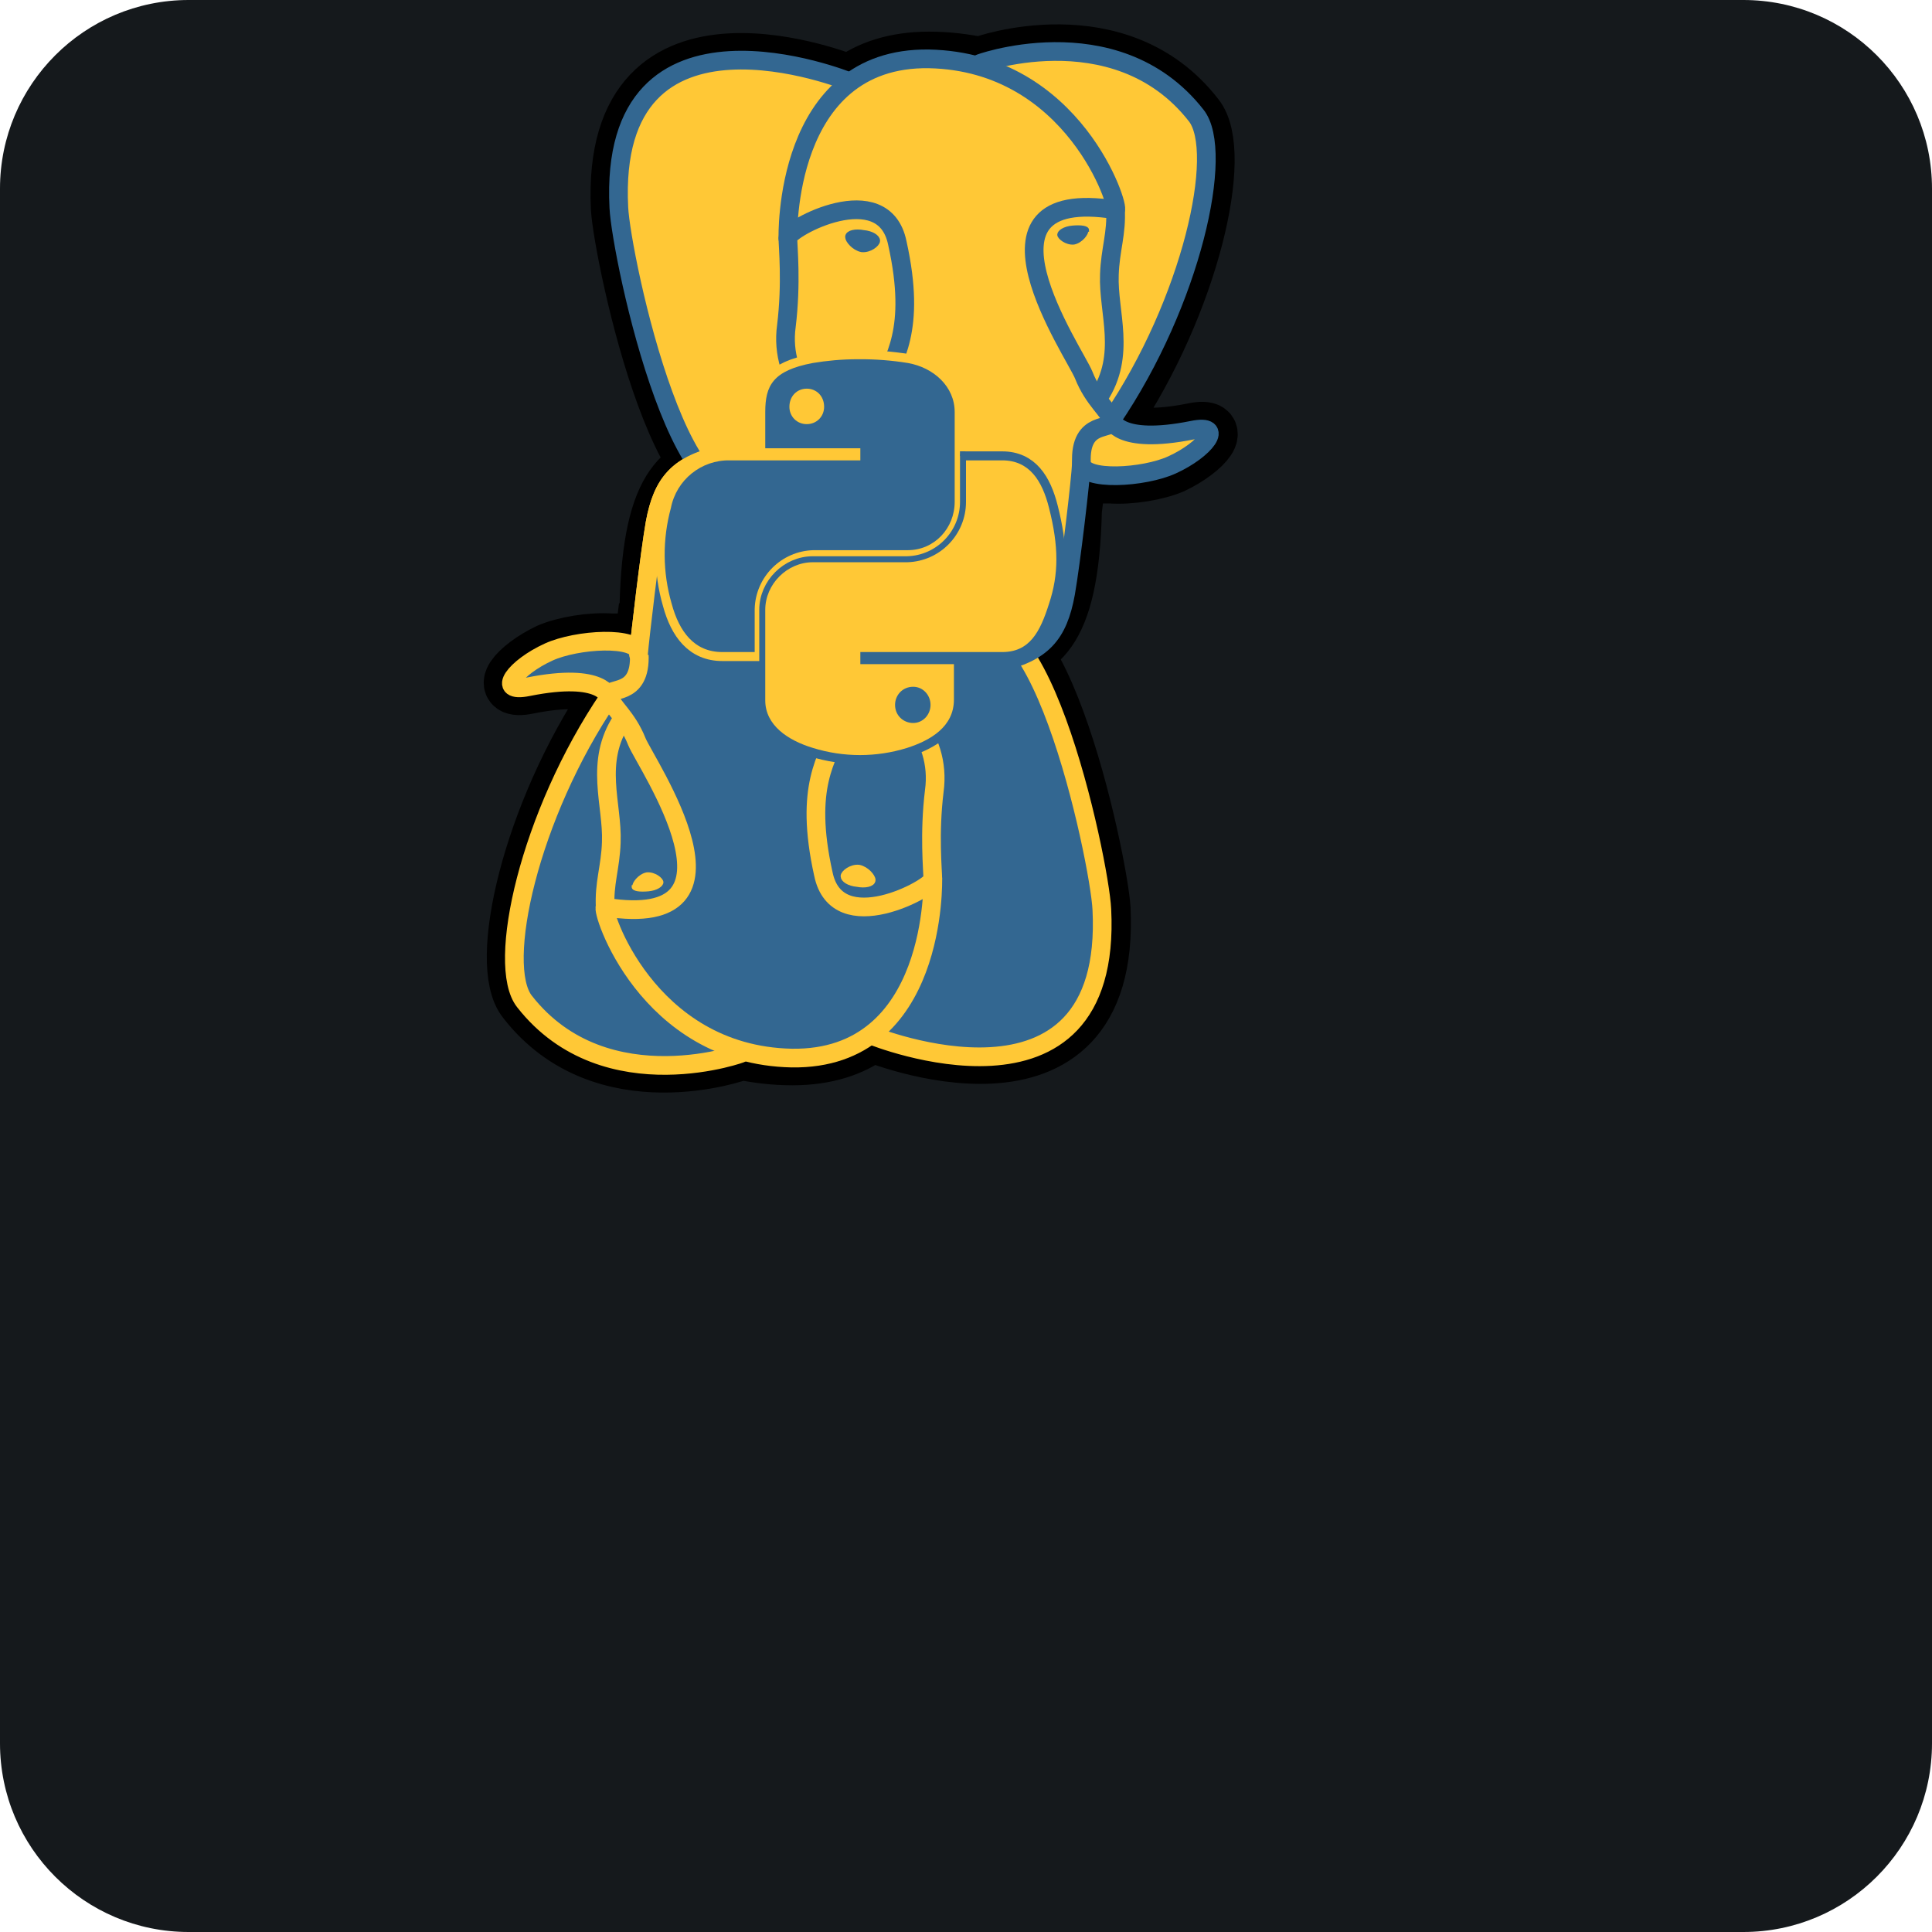
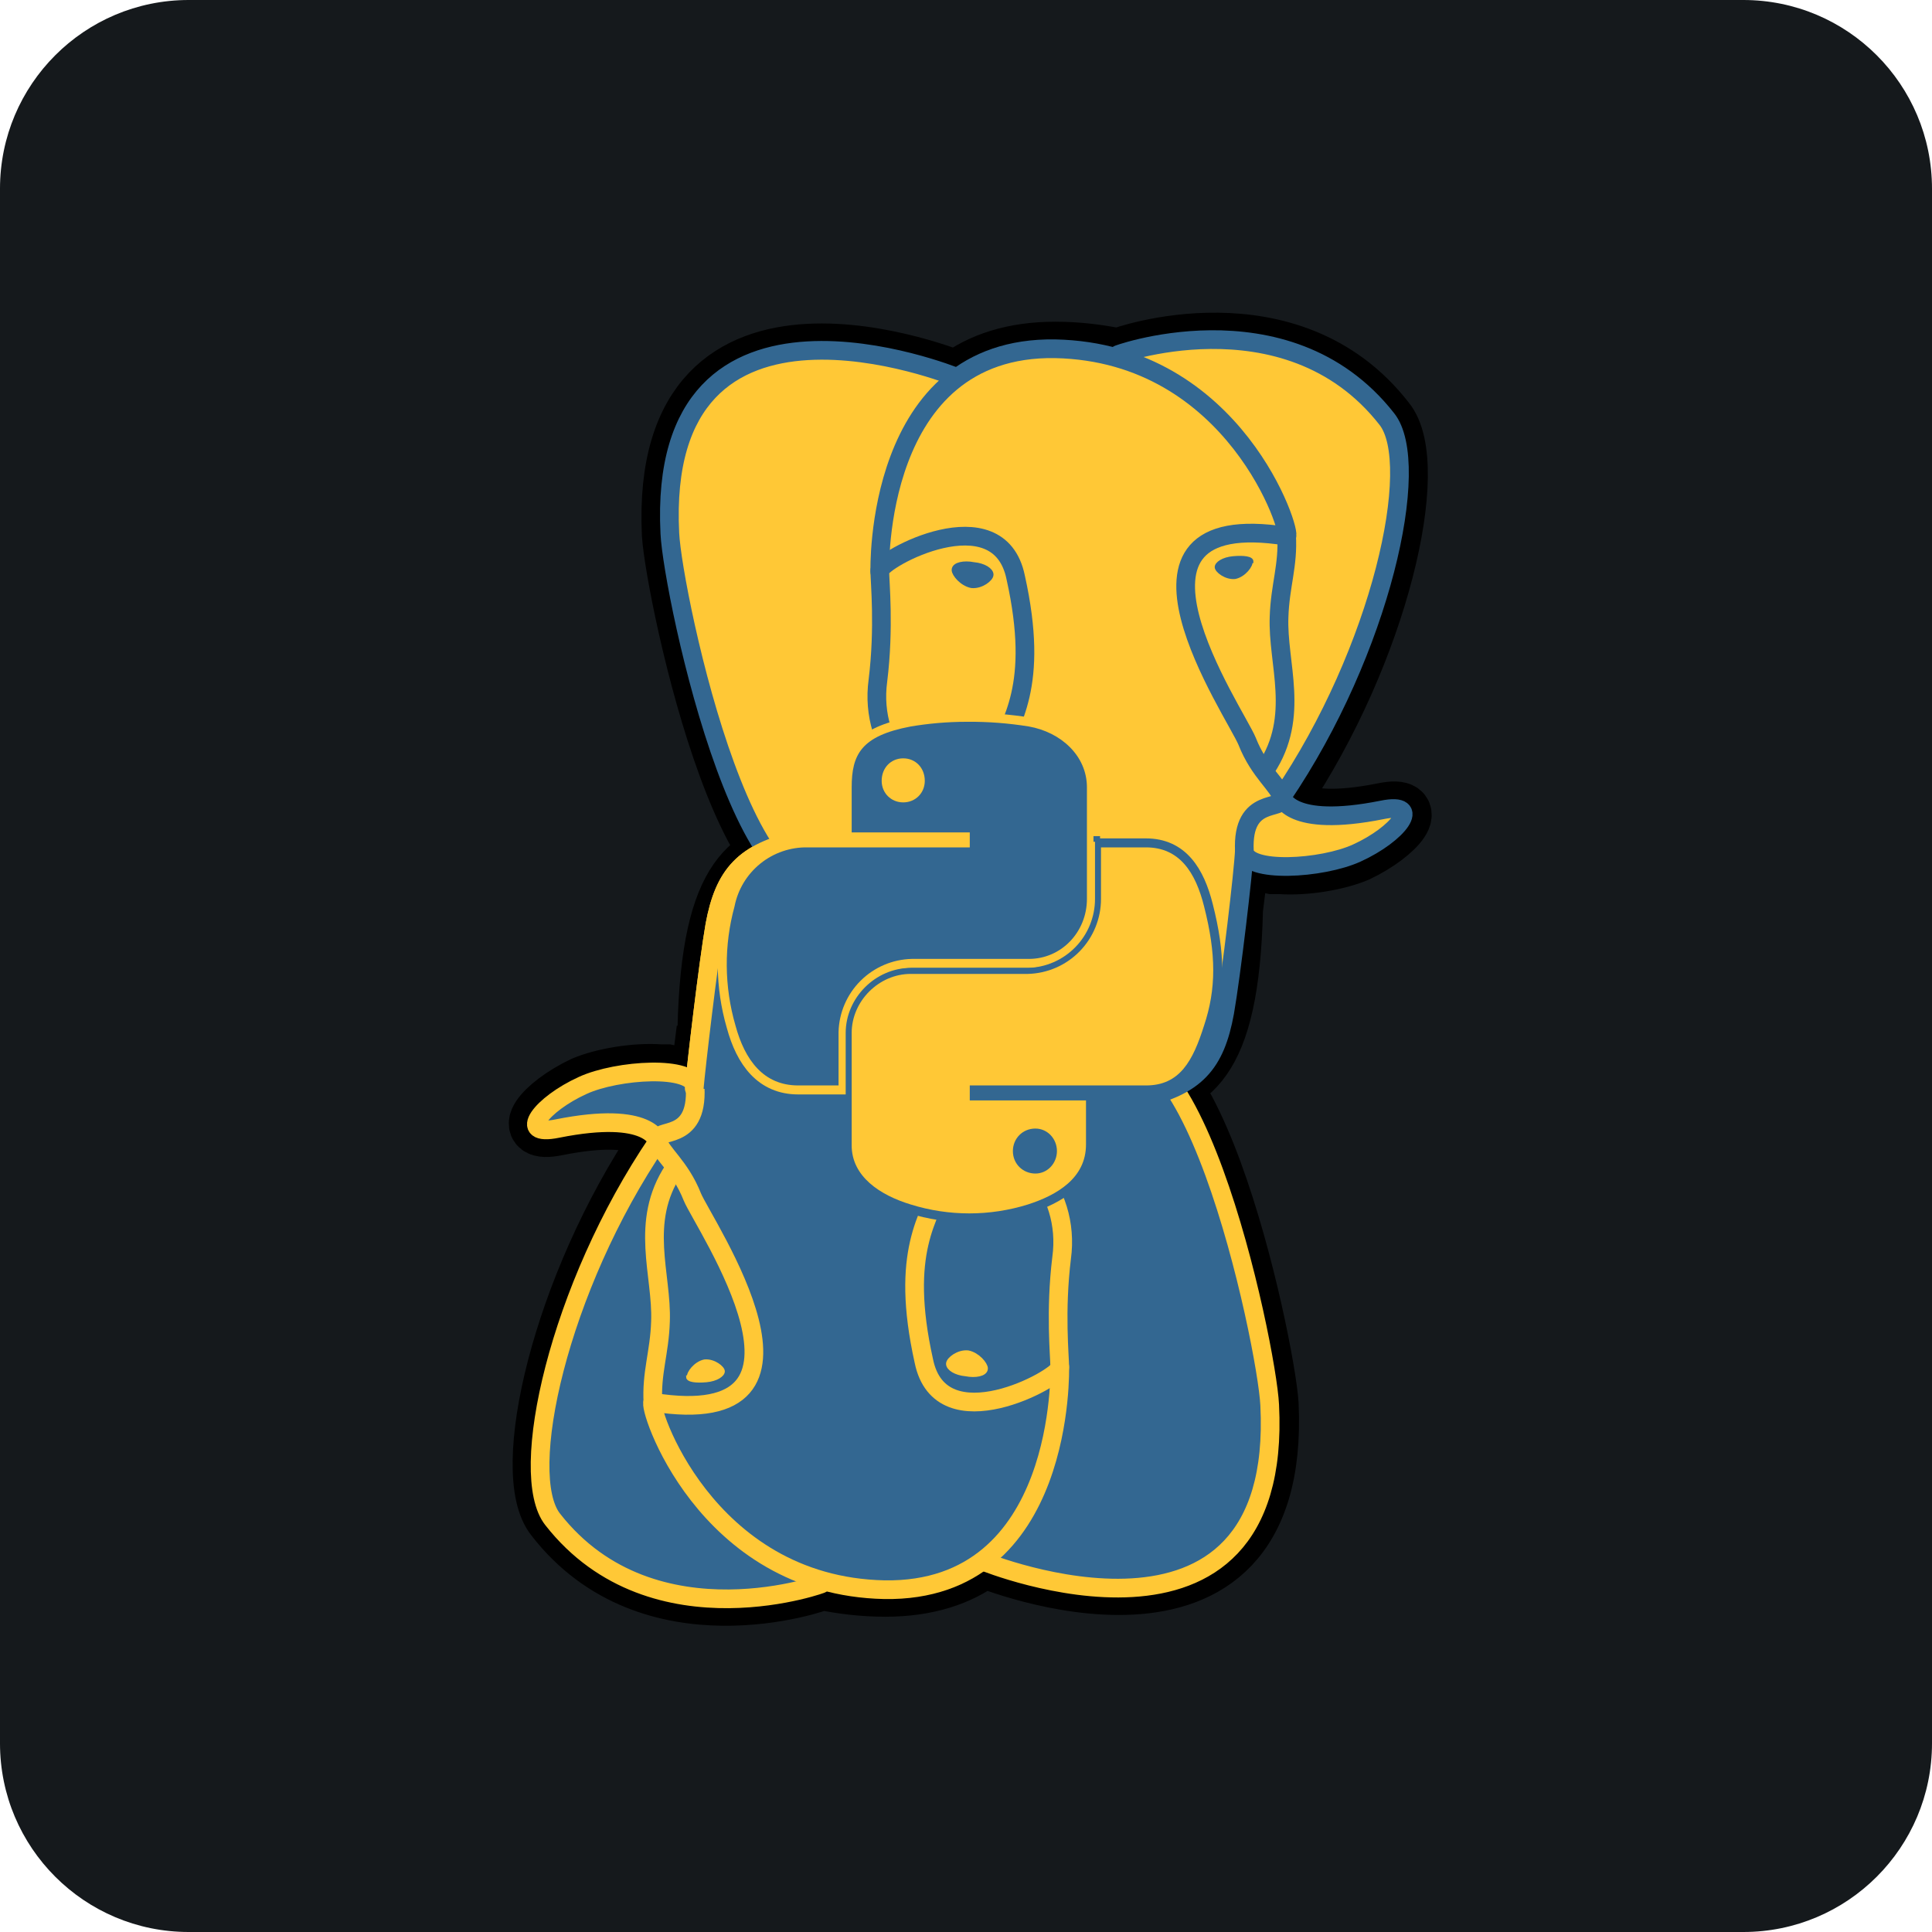
- <svg xmlns="http://www.w3.org/2000/svg" width="256" height="256" viewBox="0 0 256 256" fill="none">
+ <svg xmlns="http://www.w3.org/2000/svg" width="256" height="256" viewBox="0 0 256 256" fill="none" id="psycopg">
+   <style>
+ #psycopg {
+     rect {fill: #15191C}
+ 
+     @media (prefers-color-scheme: light) {
+         rect {fill: #F4F2ED}
+     }
+ }
+ </style>
  <rect width="256" height="256" rx="25" fill="#15191C" />
-   <path fill="#ffc836" stroke="#000" stroke-width="7.415" d="M142.3 67.6c.6-4.7.4-5.4 4-4.6h.8c2.7.2 6.2-.4 8.3-1.3 4.4-2.1 7-5.5 2.7-4.6-10 2-10.7-1.4-10.7-1.4 10.5-15.6 15-35.5 11.1-40.3-10.3-13.3-28.3-7-28.6-6.8h-.1c-2-.4-4.2-.7-6.7-.7-4.5 0-8 1.2-10.5 3.1 0 0-32-13.2-30.6 16.6.4 6.4 9.1 48 19.6 35.4 3.8-4.6 7.5-8.4 7.5-8.4 1.8 1.2 4 1.8 6.3 1.6l.2-.2a7 7 0 000 1.8c-2.6 3-1.8 3.5-7.2 4.7-5.4 1-2.2 3-.2 3.6 2.6.6 8.4 1.5 12.4-4l-.2.6c1.1.9 1 6.1 1.2 9.8.1 3.8.4 7.3 1.1 9.3.8 2 1.7 7.4 8.8 5.9 5.9-1.3 10.4-3.1 10.8-20.1" />
-   <path fill="#ff0" d="M105.4 54.2a2.4 2.4 0 114.8 0c0 1.3-1.1 2.4-2.4 2.4-1.3 0-2.4-1-2.4-2.4z" />
-   <g fill="#336791">
-     <path stroke="#000" stroke-width="7.415" d="M85.7 80.4c-.6 4.7-.4 5.4-4 4.6H81c-2.7-.2-6.2.4-8.3 1.3-4.4 2.1-7 5.5-2.7 4.6 10-2 10.7 1.4 10.7 1.4-10.5 15.6-15 35.5-11.1 40.3 10.3 13.3 28.3 7 28.6 6.8h.1c2 .4 4.2.7 6.7.7 4.5 0 8-1.2 10.5-3.1 0 0 32 13.2 30.6-16.6-.4-6.4-9.1-48-19.6-35.4-3.8 4.6-7.5 8.4-7.5 8.4a9.7 9.7 0 00-6.3-1.6l-.2.2a7 7 0 000-1.8c2.6-3 1.8-3.5 7.2-4.7 5.4-1 2.2-3 .2-3.6-2.6-.6-8.4-1.5-12.4 4l.2-.6c-1.1-.9-1-6.1-1.2-9.8-.1-3.8-.4-7.3-1.1-9.3-.8-2-1.7-7.4-8.8-5.9-5.9 1.3-10.4 3.1-10.8 20.1" />
-     <path d="M70 91c10-2.1 10.6 1.3 10.6 1.3-10.5 15.6-15 35.5-11.1 40.3 10.3 13.3 28.3 7 28.6 6.8h.1c2 .4 4.2.7 6.7.7 4.5 0 8-1.2 10.5-3.1 0 0 32 13.2 30.6-16.6-.4-6.4-9.1-48-19.6-35.4-3.8 4.6-7.5 8.4-7.5 8.4a9.7 9.7 0 00-6.3-1.6l-.2.2a7 7 0 000-1.8c2.6-3 1.8-3.5 7.2-4.7 5.5-1 2.2-3 .2-3.6-2.6-.6-8.4-1.5-12.4 4l.2-.6c-1.1-.9-1.8-5.5-1.7-9.7.1-4.3.2-7.2-.6-9.4s-1.7-7.4-8.8-5.9c-5.9 1.3-9 4.6-9.4 10-.3 4-1 3.4-1 6.9l-.6 1.6c-.6 5.3 0 7-3.7 6.2h-.9c-2.7-.2-6.2.4-8.3 1.3-4.4 2.1-7 5.5-2.7 4.6z" />
-     <g stroke="#ffc836" stroke-linecap="round" stroke-width="15.6">
-       <g stroke-linejoin="round">
-         <path stroke-width="2.477" d="M107 88c.2-10-.1-19.8-1-22.2-1-2.4-3-7.1-10.2-5.6-5.9 1.3-8 3.7-9 9.1-.7 4-2 15.1-2.2 17.4M115.5 137.2s32 13 30.5-16.7c-.3-6.4-9-48-19.5-35.4-3.8 4.6-7.3 8.2-7.3 8.2M98.1 139.6c1.2-.4-17.8 6.9-28.6-6.9-3.8-4.8.6-24.7 11.2-40.3" />
-       </g>
-       <path stroke-linejoin="bevel" stroke-width="2.477" d="M80.7 92.4S80 89 70 91c-4.4.9-1.7-2.6 2.7-4.6 3.7-1.7 11.8-2.2 12 .2.3 6-4.3 4.2-4 5.7.3 1.3 2.4 2.7 3.7 6 1.2 2.9 16.5 25.2-4.2 21.9-.7.1 5.4 19.6 24.7 20 19.4.3 18.7-23.8 18.7-23.8" />
-       <path stroke-linejoin="round" stroke-width="2.477" d="M112.4 90.3c2.7-3 1.9-3.5 7.3-4.6 5.4-1.2 2.2-3.2.1-3.7-2.5-.6-8.4-1.5-12.3 4-1.2 1.7 0 4.4 1.6 5.1.8.3 2 .8 3.3-.8z" />
-       <path stroke-linejoin="round" stroke-width="2.477" d="M112.6 90.4c.2 1.7-.6 3.8-1.5 6.3-1.4 3.7-4.6 7.4-2 19.1 1.8 8.8 14.5 1.8 14.5.7 0-1.2-.5-6 .2-11.7 1-7.3-4.6-13.5-11.2-12.8" />
-     </g>
-   </g>
-   <g stroke="#ffc836">
-     <path fill="#ffc836" stroke-width=".826" d="M115.6 116.6c0-.4-.8-1.4-1.8-1.6-1-.1-2 .7-2 1.1 0 .4.7.9 1.8 1 1 .2 2 0 2-.5z" />
-     <path fill="#ffc836" stroke-width=".413" d="M84 117.5c-.1-.4.7-1.5 1.7-1.7 1-.1 2 .7 2 1.1 0 .4-.7.9-1.8 1s-2 0-2-.4z" />
-     <path fill="#336791" stroke-linecap="round" stroke-linejoin="round" stroke-width="2.477" d="M80.2 120.3c-.2-3.2.7-5.4.8-8.7.2-5-2.3-10.6 1.4-16.2" />
-   </g>
-   <g fill="#ffc836">
-     <path d="M158 57c-10 2.1-10.6-1.3-10.6-1.3 10.5-15.6 15-35.5 11.1-40.3-10.3-13.3-28.3-7-28.6-6.8h-.1c-2-.4-4.2-.7-6.7-.7-4.5 0-8 1.2-10.5 3.1 0 0-32-13.2-30.6 16.6.4 6.4 9.1 48 19.6 35.4 3.8-4.6 7.5-8.5 7.5-8.5 1.8 1.3 4 1.9 6.3 1.7l.2-.2a7 7 0 000 1.8c-2.6 3-1.8 3.5-7.2 4.7-5.5 1-2.3 3-.2 3.6 2.6.6 8.4 1.5 12.4-4l-.2.6c1.1.9 1.8 5.5 1.7 9.7-.1 4.3-.2 7.2.6 9.4s1.7 7.4 8.8 5.9c5.9-1.3 9-4.6 9.4-10 .3-4 1-3.4 1-6.9l.6-1.6c.6-5.3 0-7 3.7-6.2h.9c2.7.2 6.2-.4 8.3-1.3 4.4-2.1 7-5.5 2.7-4.6z" />
-     <path d="M142.3 67.6c.6-4.7.4-5.4 4-4.6h.8c2.7.2 6.2-.4 8.3-1.3 4.4-2.1 7-5.5 2.7-4.6-10 2-10.7-1.4-10.7-1.4 10.5-15.6 15-35.5 11.1-40.3-10.3-13.3-28.3-7-28.6-6.8h-.1c-2-.4-4.2-.7-6.7-.7-4.5 0-8 1.2-10.5 3.1 0 0-32-13.2-30.6 16.6.4 6.4 9.1 48 19.6 35.4 3.8-4.6 7.5-8.4 7.5-8.4 1.8 1.2 4 1.8 6.3 1.6l.2-.2a7 7 0 000 1.8c-2.6 3-1.8 3.5-7.2 4.7-5.4 1-2.2 3-.2 3.6 2.6.6 8.4 1.5 12.4-4l-.2.6c1.1.9 1 6.1 1.2 9.8.1 3.8.4 7.3 1.1 9.3.8 2 1.7 7.4 8.8 5.9 5.9-1.3 10.4-3.1 10.8-20.1" />
-     <g stroke="#336791" stroke-linecap="round" stroke-width="15.6">
-       <g stroke-linejoin="round">
-         <path stroke-width="2.477" d="M112.5 10.8s-32-13-30.5 16.7c.3 6.4 9 48 19.5 35.4 3.8-4.6 7.3-8.2 7.3-8.2M121 60c-.2 10 .1 19.8 1 22.2 1 2.4 3 7.1 10.2 5.6 5.9-1.3 8-3.7 9-9.2.7-4 2-15 2.1-17.3M129.9 8.4c-1.2.4 17.8-6.9 28.6 6.9 3.8 4.8-.6 24.7-11.2 40.3" />
-       </g>
-       <path stroke-linejoin="bevel" stroke-width="2.477" d="M147.3 55.6S148 59 158 57c4.4-.9 1.7 2.6-2.7 4.6-3.7 1.7-11.8 2.2-12-.2-.3-6 4.3-4.2 4-5.7-.3-1.3-2.4-2.7-3.7-6-1.2-3-16.5-25.2 4.2-21.9.7-.1-5.4-19.6-24.7-20-19.4-.3-18.7 23.8-18.7 23.8" />
-       <path stroke-linejoin="round" stroke-width="2.477" d="M115.6 57.7c-2.7 3-1.9 3.5-7.3 4.6-5.4 1.2-2.2 3.2-.1 3.7 2.5.6 8.4 1.5 12.3-4 1.2-1.7 0-4.4-1.6-5.1-.8-.3-2-.8-3.3.8z" />
-       <path stroke-linejoin="round" stroke-width="2.477" d="M115.4 57.6c-.2-1.7.6-3.8 1.5-6.3 1.4-3.7 4.6-7.4 2-19.1-1.8-8.8-14.5-1.9-14.5-.7s.5 6-.2 11.7c-1 7.3 4.6 13.5 11.2 12.8" />
-     </g>
-   </g>
-   <g stroke="#336791">
-     <path fill="#336791" stroke-width=".826" d="M112.4 31.4c0 .4.8 1.4 1.8 1.6 1 .1 2-.7 2-1.1 0-.4-.7-.9-1.8-1-1-.2-2 0-2 .5z" />
-     <path fill="#336791" stroke-width=".413" d="M144 30.5c.1.4-.7 1.5-1.7 1.7-1 .1-2-.7-2-1.1 0-.4.7-.9 1.8-1s2 0 2 .4z" />
-     <path fill="#ffc836" stroke-linecap="round" stroke-linejoin="round" stroke-width="2.477" d="M147.8 27.7c.2 3.2-.7 5.4-.8 8.7-.2 5 2.3 10.6-1.4 16.2" />
-   </g>
-   <path fill="#ffc836" stroke="#336791" stroke-linecap="round" stroke-linejoin="round" stroke-width=".603" d="M103.8 51h6.6v6.4h-6.6z" color="#000" />
-   <path fill="#336791" stroke="#ffc836" stroke-linecap="round" stroke-linejoin="round" stroke-width="2.477" d="M107 88c.2-10-.1-19.8-1-22.2-1-2.4-3-7.1-10.2-5.6-5.9 1.3-8 3.7-9 9.1-.7 4-2 15.1-2.2 17.4" />
-   <path fill="#336791" d="M111.7 82.9h22.1v14.4h-22.1z" color="#000" />
-   <path fill="#ffc836" d="M95.8 56h20.1v9.2H95.8z" color="#000" />
-   <g fill="none">
-     <path stroke="#ffc836" stroke-width="1.588" d="M113.7 47.6c-2.2 0-4.2.2-6 .5-5.3 1-6.3 3-6.3 6.5v4.8H114V61H96.7a7.8 7.8 0 00-7.8 6.3A23.4 23.4 0 0089 80c1 3.7 3 6.4 6.7 6.4h4.3v-5.7a8 8 0 017.8-7.8h12.5c3.5 0 6.2-2.9 6.2-6.4V54.6c0-3.4-2.8-5.9-6.2-6.5a39 39 0 00-6.5-.5z" />
-     <path stroke="#336791" stroke-width="2.382" d="M128 61v5.5a8 8 0 01-7.8 8h-12.5c-3.4 0-6.3 2.9-6.3 6.3v12c0 3.3 3 5.3 6.3 6.3a21 21 0 0012.5 0c3.1-1 6.2-2.8 6.2-6.4V88H114v-1.6h18.8c3.6 0 5-2.6 6.2-6.4 1.3-3.9 1.3-7.6 0-12.7-.9-3.6-2.6-6.3-6.2-6.3z" />
-     <path stroke="#ffc836" stroke-width="2.382" d="M113.7 47.6c-2.2 0-4.2.2-6 .5-5.3 1-6.3 3-6.3 6.5v4.8H114V61H96.7a7.8 7.8 0 00-7.8 6.3A23.4 23.4 0 0089 80c1 3.7 3 6.4 6.7 6.4h4.3v-5.7a8 8 0 017.8-7.8h12.5c3.5 0 6.2-2.9 6.2-6.4V54.6c0-3.4-2.8-5.9-6.2-6.5a39 39 0 00-6.5-.5z" />
-     <path stroke="#336791" stroke-width="1.588" d="M128 61v5.5a8 8 0 01-7.8 8h-12.5c-3.4 0-6.3 2.9-6.3 6.3v12c0 3.3 3 5.3 6.3 6.3a21 21 0 0012.5 0c3.1-1 6.2-2.8 6.2-6.4V88H114v-1.6h18.8c3.6 0 5-2.6 6.2-6.4 1.3-3.9 1.3-7.6 0-12.7-.9-3.6-2.6-6.3-6.2-6.3z" />
-   </g>
-   <g>
-     <path fill="#336791" d="M113.7 47.6c-2.2 0-4.2.2-6 .5-5.3 1-6.3 3-6.3 6.5v4.8H114V61H96.7a7.8 7.8 0 00-7.8 6.3A23.4 23.4 0 0089 80c1 3.7 3 6.4 6.7 6.4h4.3v-5.7a8 8 0 017.8-7.8h12.5c3.5 0 6.2-2.9 6.2-6.4V54.6c0-3.4-2.8-5.9-6.2-6.5a39 39 0 00-6.5-.5zm-6.8 3.9c1.3 0 2.3 1 2.3 2.4 0 1.3-1 2.3-2.3 2.3-1.3 0-2.3-1-2.3-2.3 0-1.4 1-2.4 2.3-2.4z" />
-     <path fill="#ffc836" d="M128 61v5.5a8 8 0 01-7.8 8h-12.5c-3.4 0-6.3 2.9-6.3 6.3v12c0 3.3 3 5.3 6.3 6.3a21 21 0 0012.5 0c3.1-1 6.2-2.8 6.2-6.4V88H114v-1.6h18.8c3.6 0 5-2.6 6.2-6.4 1.3-3.9 1.3-7.6 0-12.7-.9-3.6-2.6-6.3-6.2-6.3zM121 91c1.3 0 2.3 1.1 2.3 2.4 0 1.3-1 2.4-2.3 2.4-1.3 0-2.4-1-2.4-2.4 0-1.3 1-2.4 2.4-2.4z" color="#000" />
-     <path fill="#336791" d="M127.2 59.8h.7v.6h-.7z" color="#000" />
-   </g>
+   <path d="M163.646 120.479C164.392 114.642 164.143 113.773 168.614 114.766H169.608C172.961 115.015 177.307 114.27 179.916 113.152C185.38 110.544 188.609 106.321 183.269 107.439C170.85 109.923 169.98 105.7 169.98 105.7C183.02 86.326 188.609 61.612 183.765 55.651C170.974 39.133 148.619 46.957 148.247 47.206H148.122C145.639 46.709 142.906 46.336 139.801 46.336C134.213 46.336 129.866 47.827 126.761 50.186C126.761 50.186 87.02 33.793 88.758 70.802C89.255 78.751 100.06 130.414 113.1 114.766C117.819 109.053 122.415 104.334 122.415 104.334C124.65 105.824 127.382 106.57 130.239 106.321L130.487 106.073C130.391 106.815 130.391 107.566 130.487 108.308C127.258 112.034 128.252 112.655 121.545 114.145C114.839 115.387 118.813 117.871 121.297 118.616C124.526 119.361 131.729 120.479 136.697 113.649L136.448 114.394C137.814 115.511 137.69 121.969 137.939 126.565C138.063 131.284 138.435 135.631 139.305 138.114C140.298 140.598 141.416 147.305 150.234 145.442C157.561 143.827 163.15 141.592 163.646 120.479Z" fill="#FFC836" stroke="black" stroke-width="7.415" />
+   <path d="M117.819 103.837C117.819 103.047 118.133 102.289 118.692 101.73C119.251 101.171 120.01 100.857 120.8 100.857C121.591 100.857 122.349 101.171 122.908 101.73C123.467 102.289 123.781 103.047 123.781 103.837C123.781 105.452 122.415 106.818 120.8 106.818C119.186 106.818 117.819 105.576 117.819 103.837Z" fill="#FFFF00" />
+   <path d="M93.354 136.376C92.609 142.213 92.857 143.082 88.386 142.089H87.517C84.163 141.84 79.817 142.585 77.209 143.703C71.744 146.311 68.515 150.534 73.856 149.416C86.275 146.932 87.144 151.155 87.144 151.155C74.104 170.529 68.515 195.243 73.359 201.204C86.15 217.722 108.505 209.897 108.878 209.649H109.002C111.486 210.146 114.218 210.518 117.323 210.518C122.911 210.518 127.258 209.028 130.363 206.668C130.363 206.668 170.104 223.062 168.366 186.053C167.869 178.104 157.064 126.44 144.024 142.089C139.305 147.801 134.71 152.521 134.71 152.521C132.408 150.978 129.644 150.276 126.885 150.534L126.637 150.782C126.733 150.04 126.733 149.289 126.637 148.547C129.866 144.821 128.873 144.2 135.579 142.71C142.285 141.468 138.311 138.984 135.827 138.239C132.598 137.493 125.395 136.376 120.428 143.206L120.676 142.461C119.31 141.343 119.434 134.885 119.186 130.29C119.061 125.571 118.689 121.224 117.819 118.74C116.826 116.257 115.708 109.55 106.891 111.413C99.563 113.028 93.975 115.263 93.478 136.376" fill="#336791" />
+   <path d="M93.354 136.376C92.609 142.213 92.857 143.082 88.386 142.089H87.517C84.163 141.84 79.817 142.585 77.209 143.703C71.744 146.311 68.515 150.534 73.856 149.416C86.275 146.932 87.144 151.155 87.144 151.155C74.104 170.529 68.515 195.243 73.359 201.204C86.15 217.722 108.505 209.897 108.878 209.649H109.002C111.486 210.146 114.218 210.518 117.323 210.518C122.911 210.518 127.258 209.028 130.363 206.668C130.363 206.668 170.104 223.062 168.366 186.053C167.869 178.104 157.064 126.44 144.024 142.089C139.305 147.801 134.71 152.521 134.71 152.521C132.408 150.978 129.644 150.276 126.885 150.534L126.637 150.782C126.733 150.04 126.733 149.289 126.637 148.547C129.866 144.821 128.873 144.2 135.579 142.71C142.285 141.468 138.311 138.984 135.827 138.239C132.598 137.493 125.395 136.376 120.428 143.206L120.676 142.461C119.31 141.343 119.434 134.885 119.186 130.29C119.061 125.571 118.689 121.224 117.819 118.74C116.826 116.257 115.708 109.55 106.891 111.413C99.563 113.028 93.975 115.263 93.478 136.376" stroke="black" stroke-width="7.415" />
+   <path d="M73.856 149.54C86.275 146.932 87.02 151.155 87.02 151.155C73.98 170.529 68.391 195.243 73.234 201.204C86.026 217.722 108.381 209.897 108.753 209.649H108.878C111.361 210.146 114.094 210.518 117.199 210.518C122.787 210.518 127.134 209.028 130.239 206.668C130.239 206.668 169.98 223.062 168.241 186.053C167.745 178.104 156.94 126.44 143.9 142.089C139.181 147.801 134.585 152.521 134.585 152.521C132.284 150.978 129.52 150.276 126.761 150.534L126.513 150.782C126.609 150.04 126.609 149.289 126.513 148.547C129.742 144.821 128.748 144.2 135.455 142.71C142.285 141.468 138.187 138.984 135.703 138.239C132.474 137.493 125.271 136.376 120.303 143.206L120.552 142.461C119.186 141.343 118.316 135.631 118.44 130.414C118.565 125.074 118.689 121.473 117.695 118.74C116.702 116.008 115.584 109.55 106.766 111.413C99.439 113.028 95.589 117.126 95.092 123.832C94.72 128.8 93.85 128.055 93.85 132.402L93.105 134.389C92.36 140.971 93.105 143.082 88.51 142.089H87.392C84.039 141.84 79.692 142.585 77.085 143.703C71.62 146.311 68.391 150.534 73.731 149.416L73.856 149.54Z" fill="#336791" />
+   <path d="M119.807 145.814C120.055 133.395 119.682 121.224 118.565 118.244C117.323 115.263 114.839 109.426 105.897 111.289C98.57 112.903 95.962 115.884 94.72 122.59C93.85 127.558 92.236 141.343 91.987 144.2M130.363 206.917C130.363 206.917 170.104 223.062 168.241 186.177C167.869 178.228 157.064 126.565 144.024 142.213C139.305 147.926 134.958 152.396 134.958 152.396M108.753 209.897C110.244 209.401 86.647 218.467 73.234 201.328C68.515 195.367 73.98 170.653 87.144 151.279" fill="#336791" />
+   <path d="M119.807 145.814C120.055 133.395 119.682 121.224 118.565 118.244C117.323 115.263 114.839 109.426 105.897 111.289C98.57 112.903 95.962 115.884 94.72 122.59C93.85 127.558 92.236 141.343 91.987 144.2M130.363 206.917C130.363 206.917 170.104 223.062 168.241 186.177C167.869 178.228 157.064 126.565 144.024 142.213C139.305 147.926 134.958 152.396 134.958 152.396M108.753 209.897C110.244 209.401 86.647 218.467 73.234 201.328C68.515 195.367 73.98 170.653 87.144 151.279" stroke="#FFC836" stroke-width="2.477" stroke-linecap="round" stroke-linejoin="round" />
+   <path d="M87.144 151.279C87.144 151.279 86.275 147.056 73.856 149.54C68.391 150.658 71.744 146.311 77.209 143.827C81.804 141.716 91.863 141.095 92.112 144.076C92.484 151.527 86.772 149.292 87.144 151.155C87.517 152.769 90.125 154.508 91.739 158.606C93.229 162.208 112.231 189.902 86.523 185.804C85.654 185.928 93.229 210.146 117.199 210.643C141.292 211.015 140.422 181.085 140.422 181.085" fill="#336791" />
+   <path d="M87.144 151.279C87.144 151.279 86.275 147.056 73.856 149.54C68.391 150.658 71.744 146.311 77.209 143.827C81.804 141.716 91.863 141.095 92.112 144.076C92.484 151.527 86.772 149.292 87.144 151.155C87.517 152.769 90.125 154.508 91.739 158.606C93.229 162.208 112.231 189.902 86.523 185.804C85.654 185.928 93.229 210.146 117.199 210.643C141.292 211.015 140.422 181.085 140.422 181.085" stroke="#FFC836" stroke-width="2.477" stroke-linecap="round" stroke-linejoin="bevel" />
+   <path d="M126.513 148.671C129.866 144.945 128.873 144.324 135.579 142.958C142.285 141.468 138.311 138.984 135.703 138.363C132.598 137.618 125.271 136.5 120.427 143.33C118.937 145.442 120.427 148.795 122.415 149.664C123.408 150.037 124.898 150.658 126.513 148.671Z" fill="#336791" stroke="#FFC836" stroke-width="2.477" stroke-linecap="round" stroke-linejoin="round" />
+   <path d="M126.761 148.795C127.01 150.906 126.016 153.514 124.898 156.619C123.16 161.214 119.186 165.809 122.415 180.34C124.65 191.269 140.422 182.575 140.422 181.209C140.422 179.719 139.801 173.758 140.671 166.679C141.913 157.613 134.958 149.913 126.761 150.782" fill="#336791" />
+   <path d="M126.761 148.795C127.01 150.906 126.016 153.514 124.898 156.619C123.16 161.214 119.186 165.809 122.415 180.34C124.65 191.269 140.422 182.575 140.422 181.209C140.422 179.719 139.801 173.758 140.671 166.679C141.913 157.613 134.958 149.913 126.761 150.782" stroke="#FFC836" stroke-width="2.477" stroke-linecap="round" stroke-linejoin="round" />
+   <path d="M130.487 181.333C130.487 180.836 129.494 179.595 128.252 179.346C127.01 179.222 125.768 180.216 125.768 180.712C125.768 181.209 126.637 181.83 128.003 181.954C129.245 182.203 130.487 181.954 130.487 181.333Z" fill="#FFC836" stroke="#FFC836" stroke-width="0.826" />
+   <path d="M91.242 182.451C91.118 181.954 92.112 180.588 93.354 180.34C94.596 180.216 95.837 181.209 95.837 181.706C95.837 182.203 94.968 182.824 93.602 182.948C92.236 183.072 91.118 182.948 91.118 182.451H91.242Z" fill="#FFC836" stroke="#FFC836" stroke-width="0.413" />
+   <path d="M86.523 185.928C86.275 181.954 87.392 179.222 87.517 175.124C87.765 168.914 84.66 161.959 89.255 155.005" fill="#336791" />
+   <path d="M86.523 185.928C86.275 181.954 87.392 179.222 87.517 175.124C87.765 168.914 84.66 161.959 89.255 155.005" stroke="#FFC836" stroke-width="2.477" stroke-linecap="round" stroke-linejoin="round" />
+   <path d="M183.144 107.315C170.725 109.923 169.98 105.7 169.98 105.7C183.02 86.326 188.609 61.612 183.765 55.651C170.974 39.133 148.619 46.957 148.246 47.206H148.122C145.638 46.709 142.906 46.336 139.801 46.336C134.213 46.336 129.866 47.827 126.761 50.186C126.761 50.186 87.02 33.793 88.758 70.802C89.255 78.751 100.06 130.414 113.1 114.766C117.819 109.053 122.415 104.21 122.415 104.21C124.65 105.824 127.382 106.57 130.239 106.321L130.487 106.073C130.391 106.815 130.391 107.566 130.487 108.308C127.258 112.034 128.252 112.655 121.545 114.145C114.715 115.387 118.689 117.871 121.297 118.616C124.526 119.361 131.729 120.479 136.697 113.649L136.448 114.394C137.814 115.511 138.684 121.224 138.56 126.44C138.435 131.781 138.311 135.382 139.305 138.114C140.298 140.847 141.416 147.305 150.234 145.442C157.561 143.827 161.411 139.729 161.908 133.023C162.28 128.055 163.15 128.8 163.15 124.453L163.895 122.466C164.64 115.884 163.895 113.773 168.49 114.766H169.608C172.961 115.015 177.307 114.27 179.915 113.152C185.38 110.544 188.609 106.321 183.269 107.439L183.144 107.315Z" fill="#FFC836" />
+   <path d="M163.646 120.479C164.391 114.642 164.143 113.773 168.614 114.766H169.608C172.961 115.015 177.307 114.27 179.915 113.152C185.38 110.544 188.609 106.321 183.269 107.439C170.849 109.923 169.98 105.7 169.98 105.7C183.02 86.326 188.609 61.612 183.765 55.651C170.974 39.133 148.619 46.957 148.246 47.206H148.122C145.638 46.709 142.906 46.336 139.801 46.336C134.213 46.336 129.866 47.827 126.761 50.186C126.761 50.186 87.02 33.793 88.758 70.802C89.255 78.751 100.06 130.414 113.1 114.766C117.819 109.053 122.415 104.334 122.415 104.334C124.65 105.824 127.382 106.57 130.239 106.321L130.487 106.073C130.391 106.815 130.391 107.566 130.487 108.308C127.258 112.034 128.252 112.655 121.545 114.145C114.839 115.387 118.813 117.871 121.297 118.616C124.526 119.361 131.729 120.479 136.697 113.649L136.448 114.394C137.814 115.511 137.69 121.969 137.939 126.565C138.063 131.284 138.435 135.631 139.305 138.114C140.298 140.598 141.416 147.305 150.234 145.442C157.561 143.827 163.15 141.592 163.646 120.479Z" fill="#FFC836" />
+   <path d="M126.637 49.938C126.637 49.938 86.896 33.793 88.758 70.678C89.131 78.626 99.936 130.29 112.976 114.642C117.695 108.929 122.042 104.458 122.042 104.458M137.193 111.041C136.945 123.46 137.318 135.631 138.435 138.611C139.677 141.592 142.161 147.429 151.103 145.566C158.43 143.951 161.038 140.971 162.28 134.14C163.15 129.173 164.764 115.511 164.888 112.655M148.246 46.957C146.756 47.454 170.353 38.388 183.765 55.527C188.485 61.488 183.02 86.202 169.856 105.576" fill="#FFC836" />
+   <path d="M126.637 49.938C126.637 49.938 86.896 33.793 88.758 70.678C89.131 78.626 99.936 130.29 112.976 114.642C117.695 108.929 122.042 104.458 122.042 104.458M137.193 111.041C136.945 123.46 137.318 135.631 138.435 138.611C139.677 141.592 142.161 147.429 151.103 145.566C158.43 143.951 161.038 140.971 162.28 134.14C163.15 129.173 164.764 115.511 164.888 112.655M148.246 46.957C146.756 47.454 170.353 38.388 183.765 55.527C188.485 61.488 183.02 86.202 169.856 105.576" stroke="#336791" stroke-width="2.477" stroke-linecap="round" stroke-linejoin="round" />
+   <path d="M169.856 105.576C169.856 105.576 170.725 109.799 183.145 107.315C188.609 106.197 185.256 110.544 179.791 113.028C175.196 115.139 165.137 115.76 164.888 112.779C164.516 105.328 170.229 107.563 169.856 105.7C169.483 104.086 166.875 102.347 165.261 98.249C163.771 94.523 144.769 66.952 170.477 71.051C171.346 70.927 163.771 46.709 139.801 46.212C115.708 45.84 116.578 75.77 116.578 75.77" fill="#FFC836" />
+   <path d="M169.856 105.576C169.856 105.576 170.725 109.799 183.145 107.315C188.609 106.197 185.256 110.544 179.791 113.028C175.196 115.139 165.137 115.76 164.888 112.779C164.516 105.328 170.229 107.563 169.856 105.7C169.483 104.086 166.875 102.347 165.261 98.249C163.771 94.523 144.769 66.952 170.477 71.051C171.346 70.927 163.771 46.709 139.801 46.212C115.708 45.84 116.578 75.77 116.578 75.77" stroke="#336791" stroke-width="2.477" stroke-linecap="round" stroke-linejoin="bevel" />
+   <path d="M130.487 108.184C127.134 111.91 128.127 112.531 121.421 113.897C114.715 115.387 118.689 117.871 121.297 118.492C124.402 119.237 131.729 120.355 136.572 113.524C138.063 111.413 136.572 108.06 134.585 107.191C133.592 106.818 132.102 106.197 130.487 108.184Z" fill="#FFC836" stroke="#336791" stroke-width="2.477" stroke-linecap="round" stroke-linejoin="round" />
+   <path d="M130.239 108.06C129.99 105.949 130.984 103.341 132.102 100.236C133.84 95.641 137.814 91.046 134.585 76.515C132.35 65.586 116.578 74.156 116.578 75.646C116.578 77.136 117.199 83.097 116.329 90.176C115.087 99.242 122.042 106.942 130.239 106.073" fill="#FFC836" />
+   <path d="M130.239 108.06C129.99 105.949 130.984 103.341 132.102 100.236C133.84 95.641 137.814 91.046 134.585 76.515C132.35 65.586 116.578 74.156 116.578 75.646C116.578 77.136 117.199 83.097 116.329 90.176C115.087 99.242 122.042 106.942 130.239 106.073" stroke="#336791" stroke-width="2.477" stroke-linecap="round" stroke-linejoin="round" />
+   <path d="M126.513 75.522C126.513 76.018 127.506 77.26 128.748 77.509C129.99 77.633 131.232 76.639 131.232 76.142C131.232 75.646 130.363 75.025 128.997 74.901C127.755 74.652 126.513 74.901 126.513 75.522Z" fill="#336791" stroke="#336791" stroke-width="0.826" />
+   <path d="M165.758 74.404C165.882 74.901 164.888 76.267 163.646 76.515C162.404 76.639 161.162 75.646 161.162 75.149C161.162 74.652 162.032 74.031 163.398 73.907C164.764 73.783 165.882 73.907 165.882 74.404H165.758Z" fill="#336791" stroke="#336791" stroke-width="0.413" />
+   <path d="M170.477 70.927C170.725 74.901 169.608 77.633 169.483 81.731C169.235 87.941 172.34 94.895 167.745 101.85" fill="#FFC836" />
+   <path d="M170.477 70.927C170.725 74.901 169.608 77.633 169.483 81.731C169.235 87.941 172.34 94.895 167.745 101.85" stroke="#336791" stroke-width="2.477" stroke-linecap="round" stroke-linejoin="round" />
+   <path d="M115.832 99.863H124.029V107.812H115.832V99.863Z" fill="#FFC836" stroke="#336791" stroke-width="0.603" stroke-linecap="round" stroke-linejoin="round" />
+   <path d="M119.807 145.814C120.055 133.395 119.682 121.224 118.565 118.244C117.323 115.263 114.839 109.426 105.897 111.289C98.57 112.903 95.962 115.884 94.72 122.59C93.85 127.558 92.236 141.343 91.987 144.2" fill="#336791" />
+   <path d="M119.807 145.814C120.055 133.395 119.682 121.224 118.565 118.244C117.323 115.263 114.839 109.426 105.897 111.289C98.57 112.903 95.962 115.884 94.72 122.59C93.85 127.558 92.236 141.343 91.987 144.2" stroke="#FFC836" stroke-width="2.477" stroke-linecap="round" stroke-linejoin="round" />
+   <path d="M125.644 139.48H153.09V157.364H125.644V139.48Z" fill="#336791" />
+   <path d="M105.897 106.073H130.86V117.499H105.897V106.073Z" fill="#FFC836" />
+   <path d="M128.127 95.641C125.395 95.641 122.911 95.889 120.676 96.262C114.094 97.504 112.852 99.987 112.852 104.334V110.295H128.5V112.282H107.015C104.738 112.24 102.519 113.001 100.748 114.432C98.976 115.863 97.765 117.872 97.328 120.107C95.914 125.275 95.957 130.733 97.452 135.879C98.694 140.474 101.178 143.827 105.773 143.827H111.113V136.748C111.176 134.199 112.217 131.771 114.02 129.968C115.823 128.165 118.251 127.124 120.8 127.061H136.324C140.671 127.061 144.024 123.46 144.024 119.113V104.334C144.024 100.112 140.547 97.007 136.324 96.262C133.655 95.83 130.955 95.622 128.252 95.641H128.127Z" stroke="#FFC836" stroke-width="1.588" />
+   <path d="M145.887 112.282V119.113C145.888 121.706 144.875 124.196 143.065 126.052C141.255 127.908 138.792 128.984 136.2 129.048H120.676C116.453 129.048 112.852 132.65 112.852 136.872V151.776C112.852 155.874 116.578 158.358 120.676 159.6C125.731 161.175 131.145 161.175 136.2 159.6C140.05 158.358 143.9 156.122 143.9 151.651V145.814H128.5V143.827H151.848C156.319 143.827 158.058 140.598 159.548 135.879C161.163 131.035 161.163 126.44 159.548 120.107C158.43 115.636 156.319 112.282 151.848 112.282H145.887Z" stroke="#336791" stroke-width="2.382" />
+   <path d="M128.127 95.641C125.395 95.641 122.911 95.889 120.676 96.262C114.094 97.504 112.852 99.987 112.852 104.334V110.295H128.5V112.282H107.015C104.738 112.24 102.519 113.001 100.748 114.432C98.976 115.863 97.765 117.872 97.328 120.107C95.914 125.275 95.957 130.733 97.452 135.879C98.694 140.474 101.178 143.827 105.773 143.827H111.113V136.748C111.176 134.199 112.217 131.771 114.02 129.968C115.823 128.165 118.251 127.124 120.8 127.061H136.324C140.671 127.061 144.024 123.46 144.024 119.113V104.334C144.024 100.112 140.547 97.007 136.324 96.262C133.655 95.83 130.955 95.622 128.252 95.641H128.127Z" stroke="#FFC836" stroke-width="2.382" />
+   <path d="M145.887 112.282V119.113C145.888 121.706 144.875 124.196 143.065 126.052C141.255 127.908 138.792 128.984 136.2 129.048H120.676C116.453 129.048 112.852 132.65 112.852 136.872V151.776C112.852 155.874 116.578 158.358 120.676 159.6C125.731 161.175 131.145 161.175 136.2 159.6C140.05 158.358 143.9 156.122 143.9 151.651V145.814H128.5V143.827H151.848C156.319 143.827 158.058 140.598 159.548 135.879C161.163 131.035 161.163 126.44 159.548 120.107C158.43 115.636 156.319 112.282 151.848 112.282H145.887Z" stroke="#336791" stroke-width="1.588" />
+   <path d="M128.127 95.641C125.395 95.641 122.911 95.889 120.676 96.262C114.094 97.504 112.852 99.987 112.852 104.334V110.295H128.5V112.282H107.015C104.738 112.24 102.519 113.001 100.748 114.432C98.976 115.863 97.765 117.872 97.328 120.107C95.914 125.275 95.957 130.733 97.452 135.879C98.694 140.474 101.178 143.827 105.773 143.827H111.113V136.748C111.176 134.199 112.217 131.771 114.02 129.968C115.823 128.165 118.251 127.124 120.8 127.061H136.324C140.671 127.061 144.024 123.46 144.024 119.113V104.334C144.024 100.112 140.547 97.007 136.324 96.262C133.655 95.83 130.955 95.622 128.252 95.641H128.127ZM119.682 100.484C121.297 100.484 122.539 101.726 122.539 103.465C122.539 105.079 121.297 106.321 119.682 106.321C118.068 106.321 116.826 105.079 116.826 103.465C116.826 101.726 118.068 100.484 119.682 100.484Z" fill="#336791" />
+   <path d="M145.887 112.282V119.113C145.888 121.706 144.875 124.196 143.065 126.052C141.255 127.908 138.792 128.984 136.2 129.048H120.676C116.453 129.048 112.852 132.65 112.852 136.872V151.776C112.852 155.874 116.578 158.358 120.676 159.6C125.731 161.175 131.145 161.175 136.2 159.6C140.05 158.358 143.9 156.122 143.9 151.651V145.814H128.5V143.827H151.848C156.319 143.827 158.058 140.598 159.548 135.879C161.163 131.035 161.163 126.44 159.548 120.107C158.43 115.636 156.319 112.282 151.848 112.282H145.887ZM137.193 149.54C138.808 149.54 140.05 150.906 140.05 152.521C140.05 154.135 138.808 155.501 137.193 155.501C135.579 155.501 134.213 154.259 134.213 152.521C134.213 150.906 135.455 149.54 137.193 149.54Z" fill="#FFC836" />
+   <path d="M144.893 110.792H145.763V111.537H144.893V110.792Z" fill="#336791" />
</svg>
